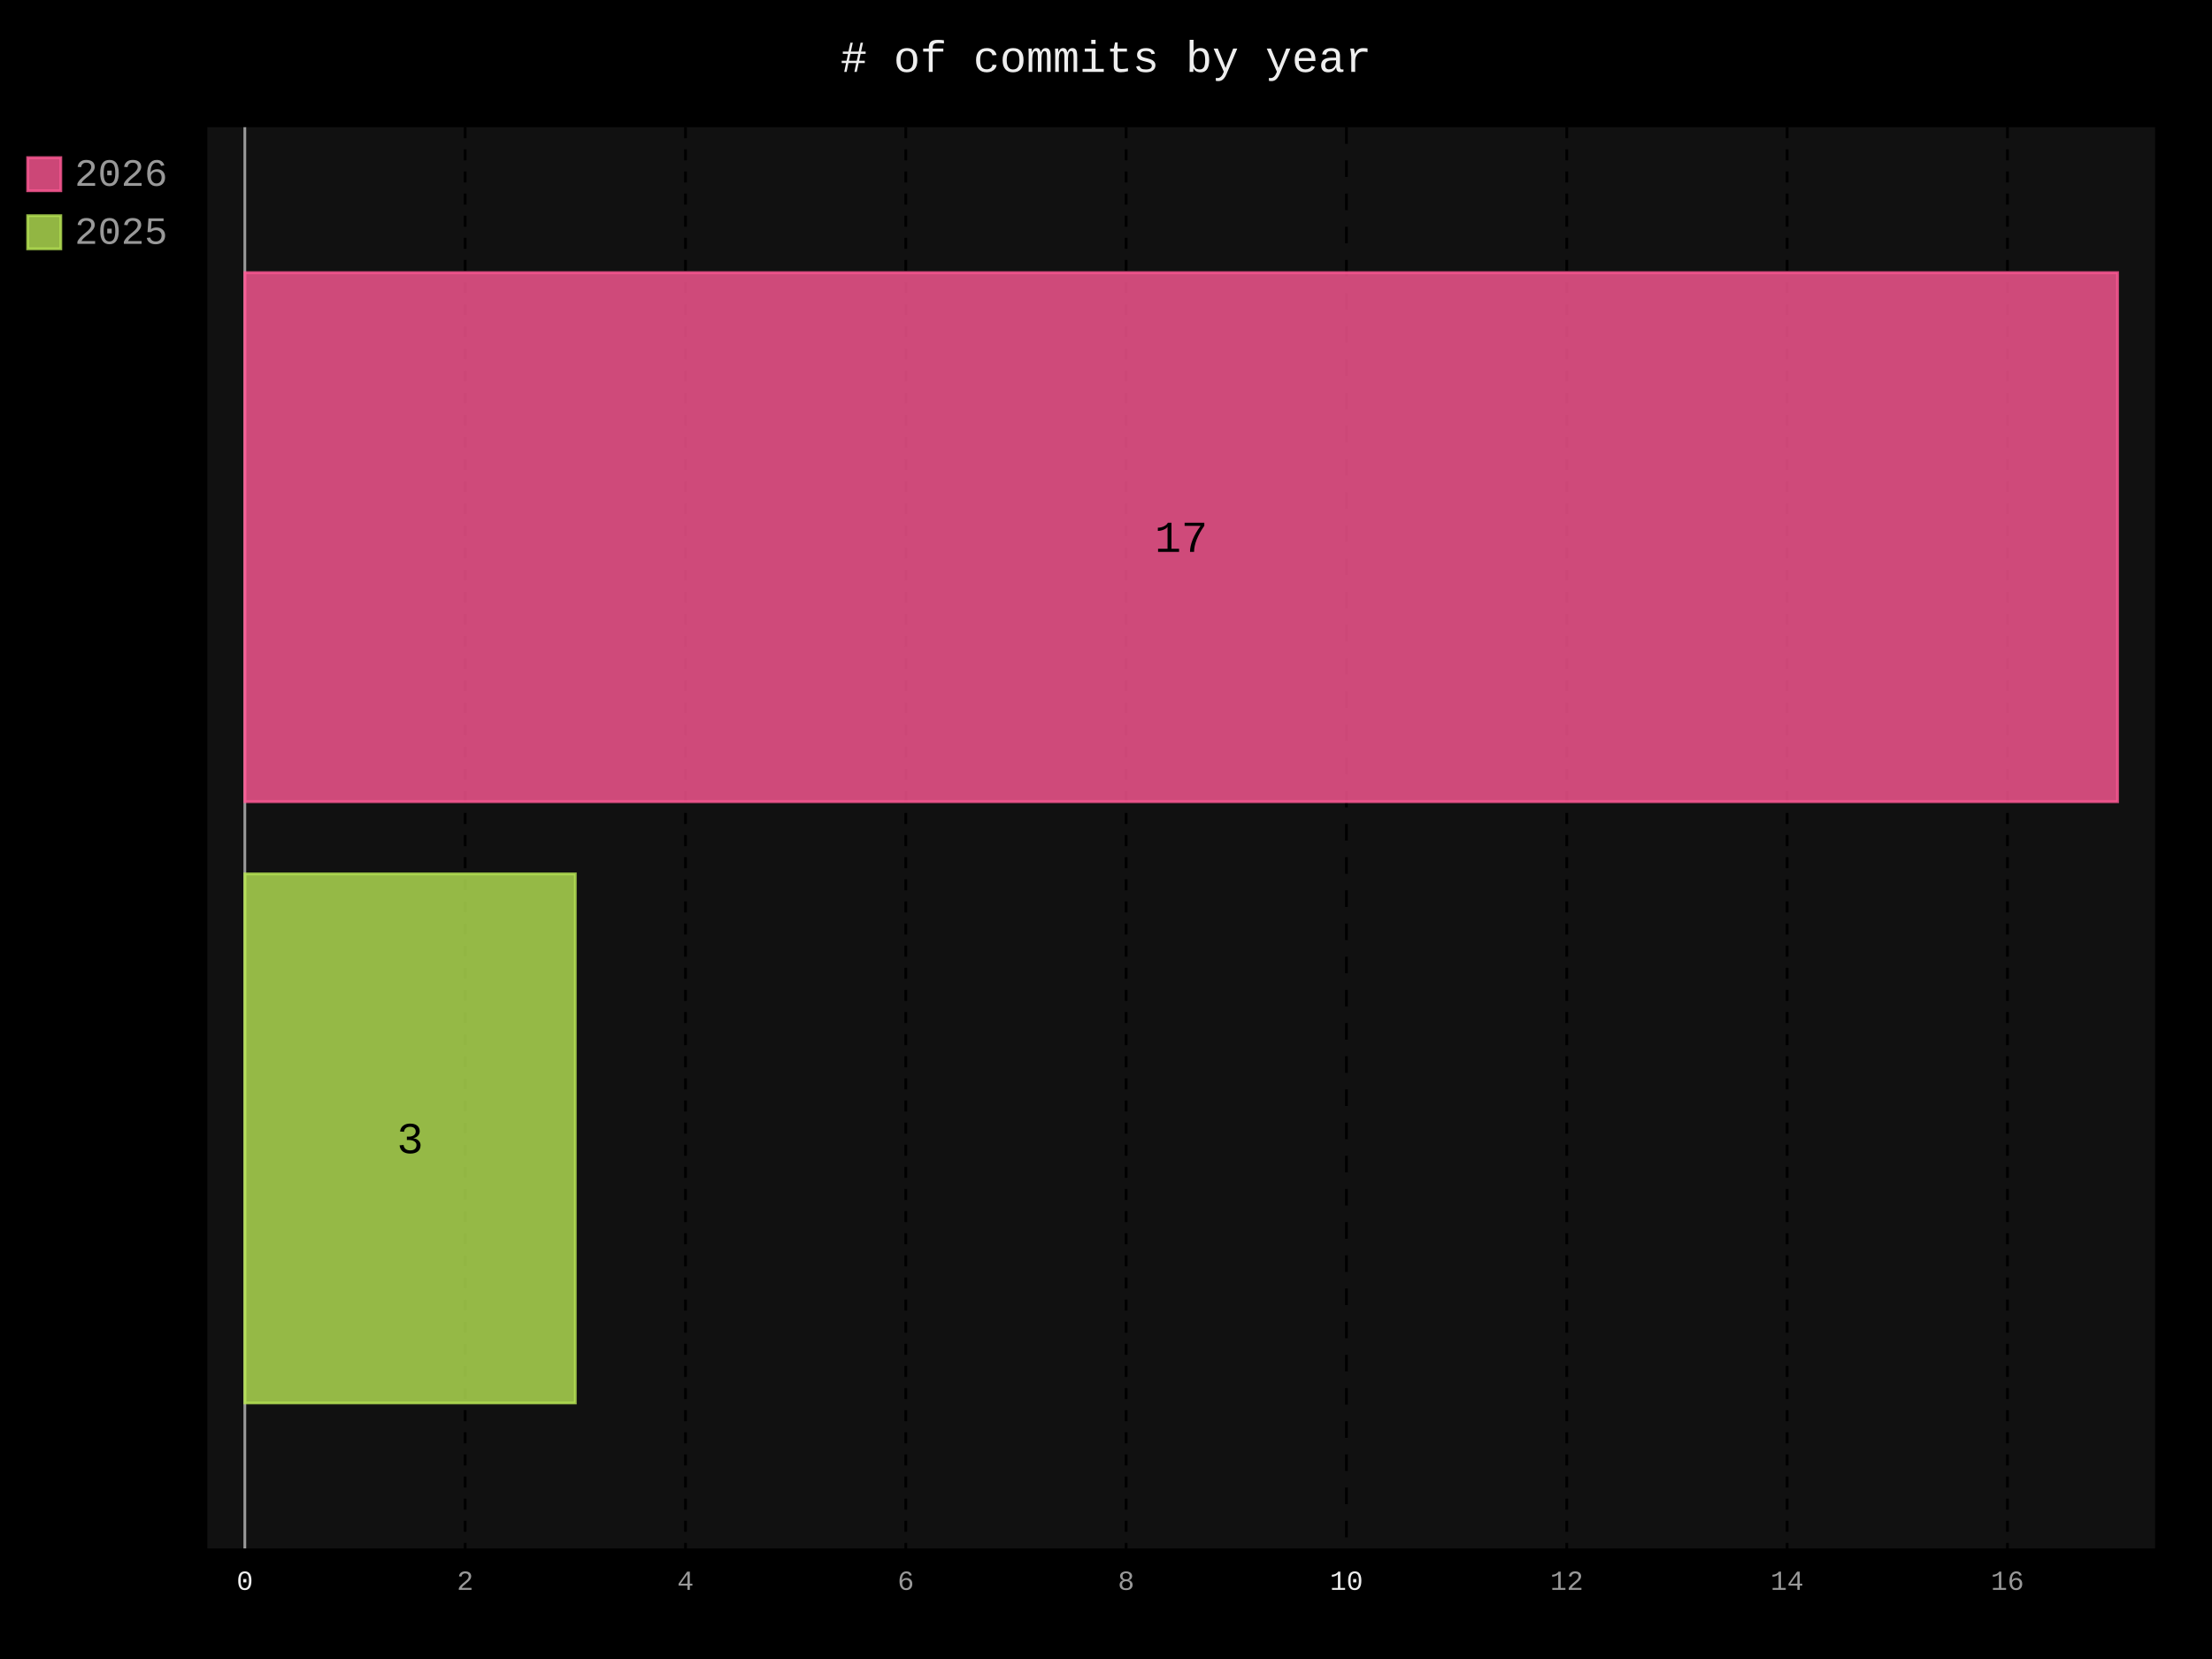
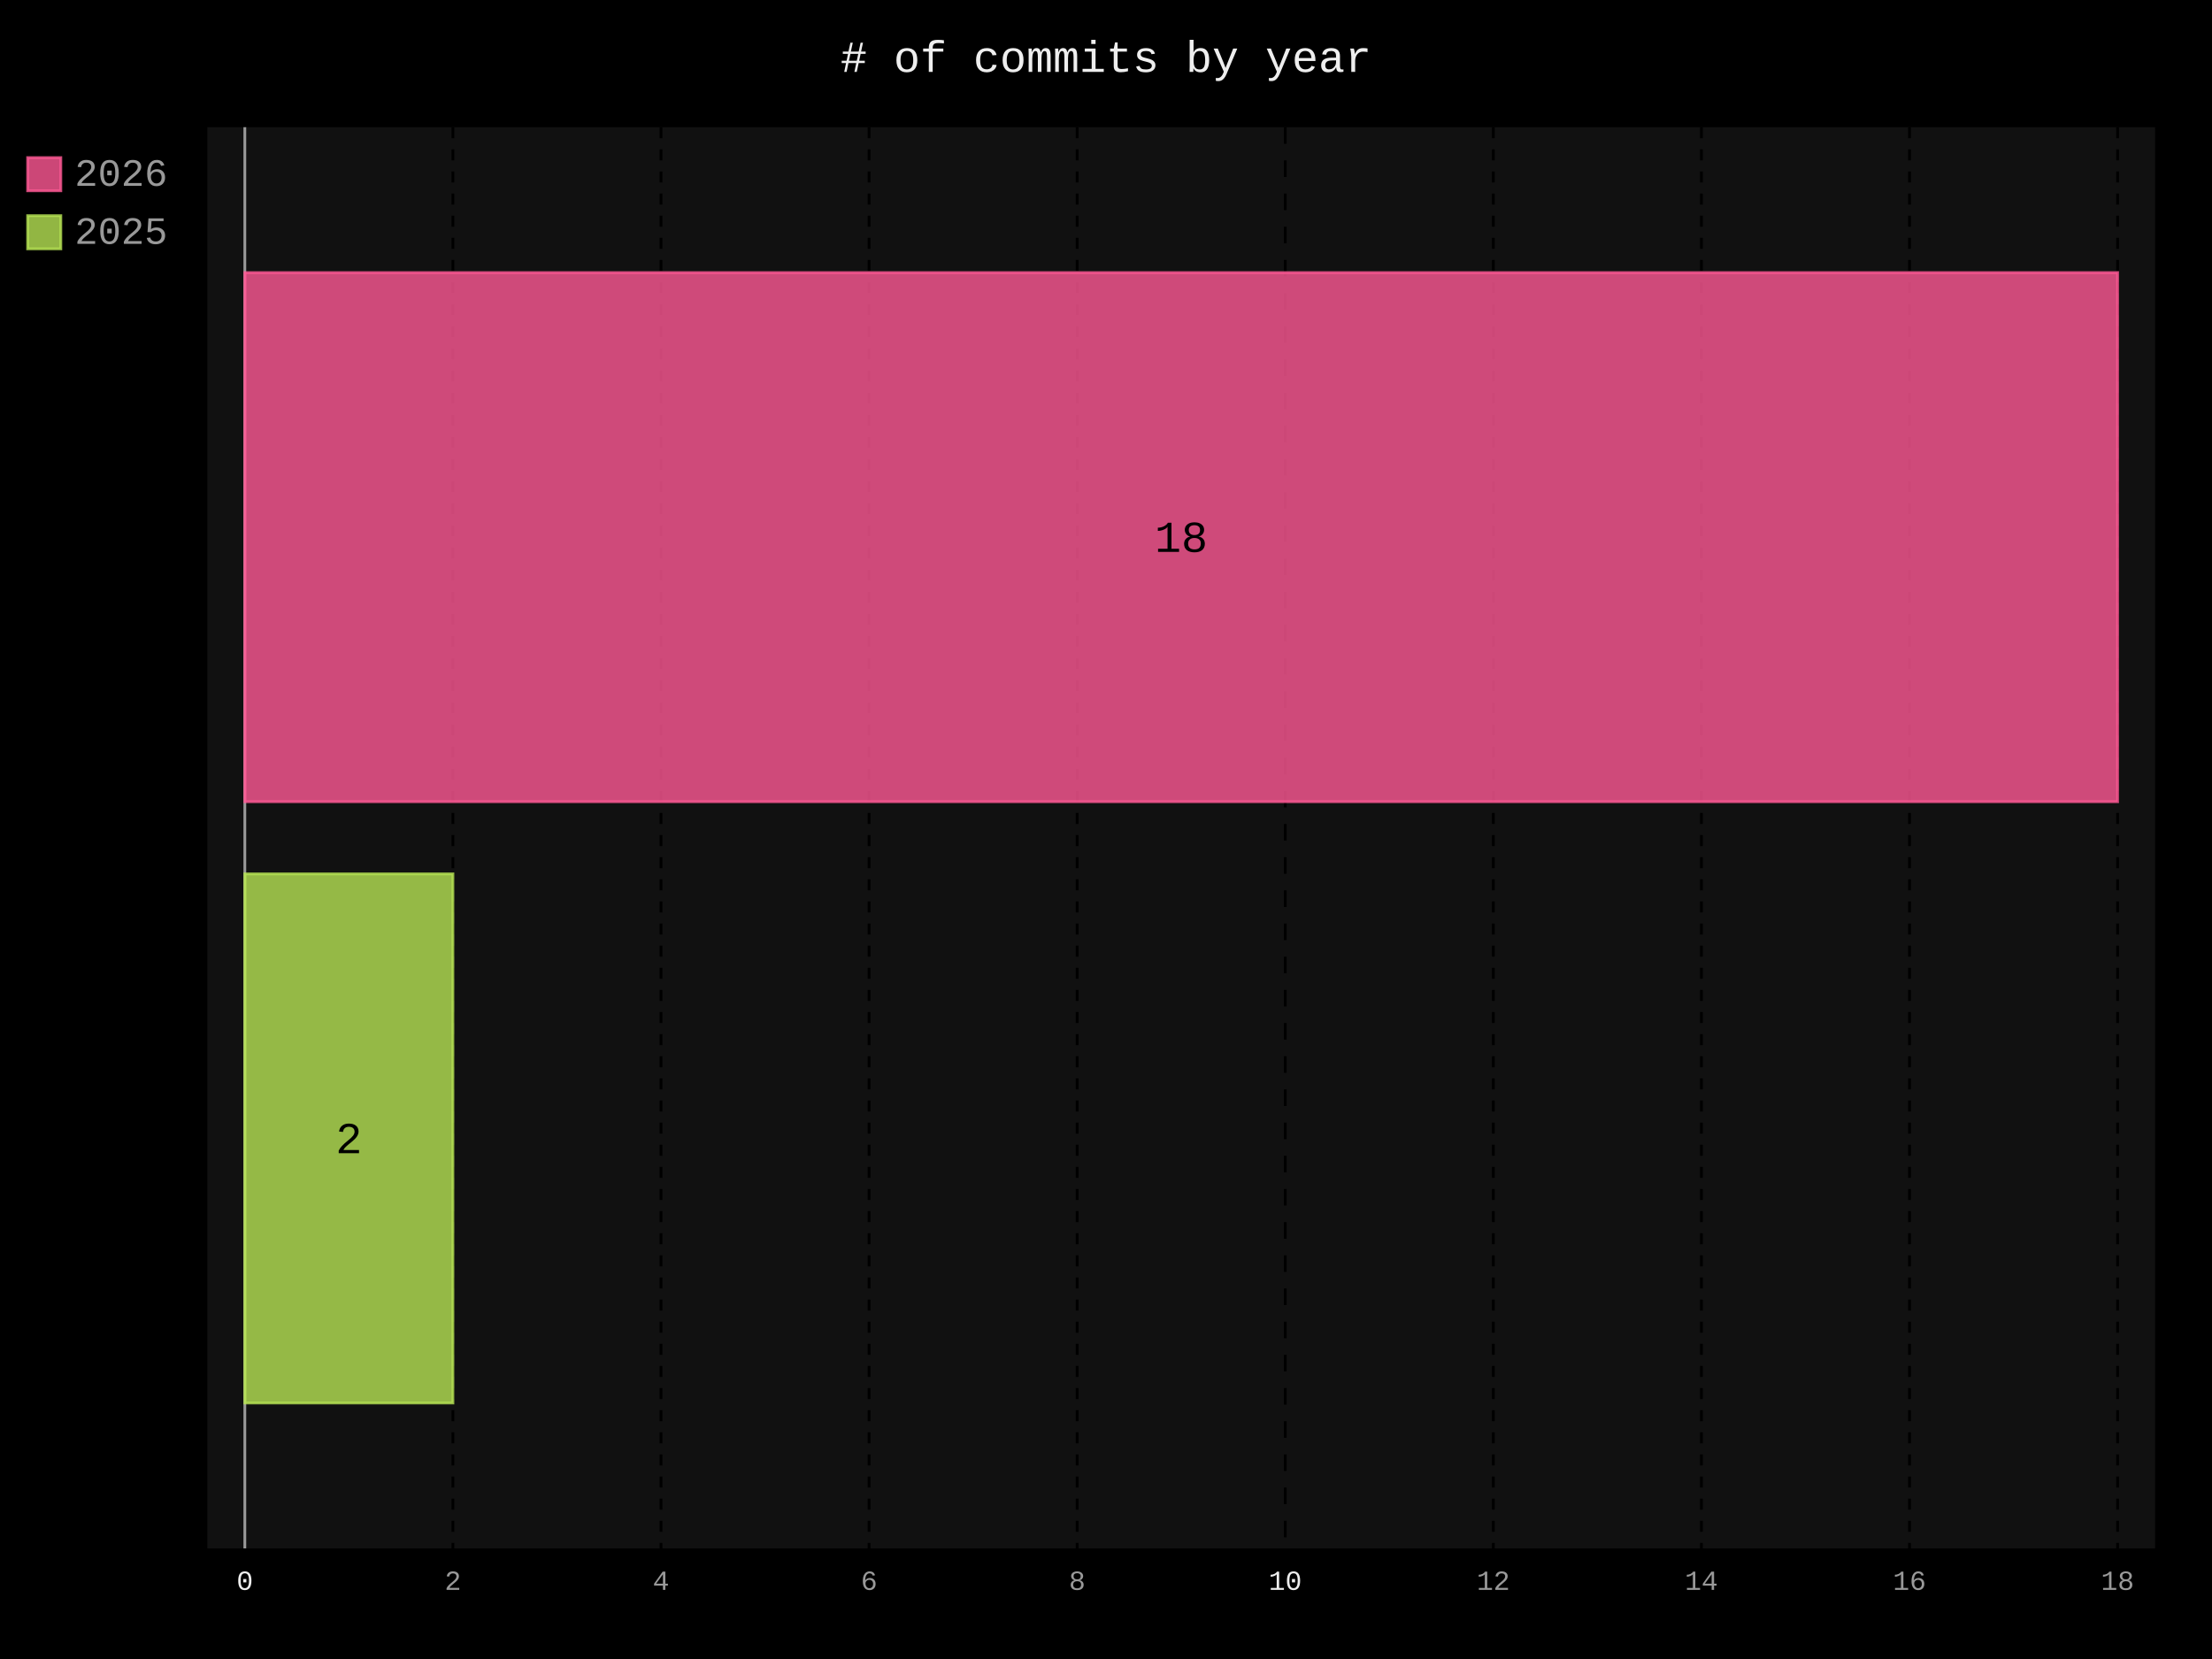
- <svg xmlns="http://www.w3.org/2000/svg" id="chart-8618d6d9-03af-430a-8c9f-53880d5b9604" class="pygal-chart" viewBox="0 0 800 600">
+ <svg xmlns="http://www.w3.org/2000/svg" id="chart-3acf0cd7-fd05-4077-9682-4863151da76e" class="pygal-chart" viewBox="0 0 800 600">
  <defs>
-     <style type="text/css">#chart-8618d6d9-03af-430a-8c9f-53880d5b9604{-webkit-user-select:none;-webkit-font-smoothing:antialiased;font-family:Consolas,"Liberation Mono",Menlo,Courier,monospace}#chart-8618d6d9-03af-430a-8c9f-53880d5b9604 .title{font-family:Consolas,"Liberation Mono",Menlo,Courier,monospace;font-size:16px}#chart-8618d6d9-03af-430a-8c9f-53880d5b9604 .legends .legend text{font-family:Consolas,"Liberation Mono",Menlo,Courier,monospace;font-size:14px}#chart-8618d6d9-03af-430a-8c9f-53880d5b9604 .axis text{font-family:Consolas,"Liberation Mono",Menlo,Courier,monospace;font-size:10px}#chart-8618d6d9-03af-430a-8c9f-53880d5b9604 .axis text.major{font-family:Consolas,"Liberation Mono",Menlo,Courier,monospace;font-size:10px}#chart-8618d6d9-03af-430a-8c9f-53880d5b9604 .text-overlay text.value{font-family:Consolas,"Liberation Mono",Menlo,Courier,monospace;font-size:16px}#chart-8618d6d9-03af-430a-8c9f-53880d5b9604 .text-overlay text.label{font-family:Consolas,"Liberation Mono",Menlo,Courier,monospace;font-size:10px}#chart-8618d6d9-03af-430a-8c9f-53880d5b9604 .tooltip{font-family:Consolas,"Liberation Mono",Menlo,Courier,monospace;font-size:14px}#chart-8618d6d9-03af-430a-8c9f-53880d5b9604 text.no_data{font-family:Consolas,"Liberation Mono",Menlo,Courier,monospace;font-size:64px}
- #chart-8618d6d9-03af-430a-8c9f-53880d5b9604{background-color:black}#chart-8618d6d9-03af-430a-8c9f-53880d5b9604 path,#chart-8618d6d9-03af-430a-8c9f-53880d5b9604 line,#chart-8618d6d9-03af-430a-8c9f-53880d5b9604 rect,#chart-8618d6d9-03af-430a-8c9f-53880d5b9604 circle{-webkit-transition:250ms;-moz-transition:250ms;transition:250ms}#chart-8618d6d9-03af-430a-8c9f-53880d5b9604 .graph &gt; .background{fill:black}#chart-8618d6d9-03af-430a-8c9f-53880d5b9604 .plot &gt; .background{fill:#111}#chart-8618d6d9-03af-430a-8c9f-53880d5b9604 .graph{fill:#999}#chart-8618d6d9-03af-430a-8c9f-53880d5b9604 text.no_data{fill:#eee}#chart-8618d6d9-03af-430a-8c9f-53880d5b9604 .title{fill:#eee}#chart-8618d6d9-03af-430a-8c9f-53880d5b9604 .legends .legend text{fill:#999}#chart-8618d6d9-03af-430a-8c9f-53880d5b9604 .legends .legend:hover text{fill:#eee}#chart-8618d6d9-03af-430a-8c9f-53880d5b9604 .axis .line{stroke:#eee}#chart-8618d6d9-03af-430a-8c9f-53880d5b9604 .axis .guide.line{stroke:#555}#chart-8618d6d9-03af-430a-8c9f-53880d5b9604 .axis .major.line{stroke:#999}#chart-8618d6d9-03af-430a-8c9f-53880d5b9604 .axis text.major{fill:#eee}#chart-8618d6d9-03af-430a-8c9f-53880d5b9604 .axis.y .guides:hover .guide.line,#chart-8618d6d9-03af-430a-8c9f-53880d5b9604 .line-graph .axis.x .guides:hover .guide.line,#chart-8618d6d9-03af-430a-8c9f-53880d5b9604 .stackedline-graph .axis.x .guides:hover .guide.line,#chart-8618d6d9-03af-430a-8c9f-53880d5b9604 .xy-graph .axis.x .guides:hover .guide.line{stroke:#eee}#chart-8618d6d9-03af-430a-8c9f-53880d5b9604 .axis .guides:hover text{fill:#eee}#chart-8618d6d9-03af-430a-8c9f-53880d5b9604 .reactive{fill-opacity:.8;stroke-opacity:.8;stroke-width:1}#chart-8618d6d9-03af-430a-8c9f-53880d5b9604 .ci{stroke:#999}#chart-8618d6d9-03af-430a-8c9f-53880d5b9604 .reactive.active,#chart-8618d6d9-03af-430a-8c9f-53880d5b9604 .active .reactive{fill-opacity:.4;stroke-opacity:.9;stroke-width:4}#chart-8618d6d9-03af-430a-8c9f-53880d5b9604 .ci .reactive.active{stroke-width:1.5}#chart-8618d6d9-03af-430a-8c9f-53880d5b9604 .series text{fill:#eee}#chart-8618d6d9-03af-430a-8c9f-53880d5b9604 .tooltip rect{fill:#111;stroke:#eee;-webkit-transition:opacity 250ms;-moz-transition:opacity 250ms;transition:opacity 250ms}#chart-8618d6d9-03af-430a-8c9f-53880d5b9604 .tooltip .label{fill:#999}#chart-8618d6d9-03af-430a-8c9f-53880d5b9604 .tooltip .label{fill:#999}#chart-8618d6d9-03af-430a-8c9f-53880d5b9604 .tooltip .legend{font-size:.8em;fill:#555}#chart-8618d6d9-03af-430a-8c9f-53880d5b9604 .tooltip .x_label{font-size:.6em;fill:#eee}#chart-8618d6d9-03af-430a-8c9f-53880d5b9604 .tooltip .xlink{font-size:.5em;text-decoration:underline}#chart-8618d6d9-03af-430a-8c9f-53880d5b9604 .tooltip .value{font-size:1.5em}#chart-8618d6d9-03af-430a-8c9f-53880d5b9604 .bound{font-size:.5em}#chart-8618d6d9-03af-430a-8c9f-53880d5b9604 .max-value{font-size:.75em;fill:#555}#chart-8618d6d9-03af-430a-8c9f-53880d5b9604 .map-element{fill:#111;stroke:#555 !important}#chart-8618d6d9-03af-430a-8c9f-53880d5b9604 .map-element .reactive{fill-opacity:inherit;stroke-opacity:inherit}#chart-8618d6d9-03af-430a-8c9f-53880d5b9604 .color-0,#chart-8618d6d9-03af-430a-8c9f-53880d5b9604 .color-0 a:visited{stroke:#ff5995;fill:#ff5995}#chart-8618d6d9-03af-430a-8c9f-53880d5b9604 .color-1,#chart-8618d6d9-03af-430a-8c9f-53880d5b9604 .color-1 a:visited{stroke:#b6e354;fill:#b6e354}#chart-8618d6d9-03af-430a-8c9f-53880d5b9604 .text-overlay .color-0 text{fill:black}#chart-8618d6d9-03af-430a-8c9f-53880d5b9604 .text-overlay .color-1 text{fill:black}
- #chart-8618d6d9-03af-430a-8c9f-53880d5b9604 text.no_data{text-anchor:middle}#chart-8618d6d9-03af-430a-8c9f-53880d5b9604 .guide.line{fill:none}#chart-8618d6d9-03af-430a-8c9f-53880d5b9604 .centered{text-anchor:middle}#chart-8618d6d9-03af-430a-8c9f-53880d5b9604 .title{text-anchor:middle}#chart-8618d6d9-03af-430a-8c9f-53880d5b9604 .legends .legend text{fill-opacity:1}#chart-8618d6d9-03af-430a-8c9f-53880d5b9604 .axis.x text{text-anchor:middle}#chart-8618d6d9-03af-430a-8c9f-53880d5b9604 .axis.x:not(.web) text[transform]{text-anchor:start}#chart-8618d6d9-03af-430a-8c9f-53880d5b9604 .axis.x:not(.web) text[transform].backwards{text-anchor:end}#chart-8618d6d9-03af-430a-8c9f-53880d5b9604 .axis.y text{text-anchor:end}#chart-8618d6d9-03af-430a-8c9f-53880d5b9604 .axis.y text[transform].backwards{text-anchor:start}#chart-8618d6d9-03af-430a-8c9f-53880d5b9604 .axis.y2 text{text-anchor:start}#chart-8618d6d9-03af-430a-8c9f-53880d5b9604 .axis.y2 text[transform].backwards{text-anchor:end}#chart-8618d6d9-03af-430a-8c9f-53880d5b9604 .axis .guide.line{stroke-dasharray:4,4;stroke:black}#chart-8618d6d9-03af-430a-8c9f-53880d5b9604 .axis .major.guide.line{stroke-dasharray:6,6;stroke:black}#chart-8618d6d9-03af-430a-8c9f-53880d5b9604 .horizontal .axis.y .guide.line,#chart-8618d6d9-03af-430a-8c9f-53880d5b9604 .horizontal .axis.y2 .guide.line,#chart-8618d6d9-03af-430a-8c9f-53880d5b9604 .vertical .axis.x .guide.line{opacity:0}#chart-8618d6d9-03af-430a-8c9f-53880d5b9604 .horizontal .axis.always_show .guide.line,#chart-8618d6d9-03af-430a-8c9f-53880d5b9604 .vertical .axis.always_show .guide.line{opacity:1 !important}#chart-8618d6d9-03af-430a-8c9f-53880d5b9604 .axis.y .guides:hover .guide.line,#chart-8618d6d9-03af-430a-8c9f-53880d5b9604 .axis.y2 .guides:hover .guide.line,#chart-8618d6d9-03af-430a-8c9f-53880d5b9604 .axis.x .guides:hover .guide.line{opacity:1}#chart-8618d6d9-03af-430a-8c9f-53880d5b9604 .axis .guides:hover text{opacity:1}#chart-8618d6d9-03af-430a-8c9f-53880d5b9604 .nofill{fill:none}#chart-8618d6d9-03af-430a-8c9f-53880d5b9604 .subtle-fill{fill-opacity:.2}#chart-8618d6d9-03af-430a-8c9f-53880d5b9604 .dot{stroke-width:1px;fill-opacity:1;stroke-opacity:1}#chart-8618d6d9-03af-430a-8c9f-53880d5b9604 .dot.active{stroke-width:5px}#chart-8618d6d9-03af-430a-8c9f-53880d5b9604 .dot.negative{fill:transparent}#chart-8618d6d9-03af-430a-8c9f-53880d5b9604 text,#chart-8618d6d9-03af-430a-8c9f-53880d5b9604 tspan{stroke:none !important}#chart-8618d6d9-03af-430a-8c9f-53880d5b9604 .series text.active{opacity:1}#chart-8618d6d9-03af-430a-8c9f-53880d5b9604 .tooltip rect{fill-opacity:.95;stroke-width:.5}#chart-8618d6d9-03af-430a-8c9f-53880d5b9604 .tooltip text{fill-opacity:1}#chart-8618d6d9-03af-430a-8c9f-53880d5b9604 .showable{visibility:hidden}#chart-8618d6d9-03af-430a-8c9f-53880d5b9604 .showable.shown{visibility:visible}#chart-8618d6d9-03af-430a-8c9f-53880d5b9604 .gauge-background{fill:rgba(229,229,229,1);stroke:none}#chart-8618d6d9-03af-430a-8c9f-53880d5b9604 .bg-lines{stroke:black;stroke-width:2px}</style>
+     <style type="text/css">#chart-3acf0cd7-fd05-4077-9682-4863151da76e{-webkit-user-select:none;-webkit-font-smoothing:antialiased;font-family:Consolas,"Liberation Mono",Menlo,Courier,monospace}#chart-3acf0cd7-fd05-4077-9682-4863151da76e .title{font-family:Consolas,"Liberation Mono",Menlo,Courier,monospace;font-size:16px}#chart-3acf0cd7-fd05-4077-9682-4863151da76e .legends .legend text{font-family:Consolas,"Liberation Mono",Menlo,Courier,monospace;font-size:14px}#chart-3acf0cd7-fd05-4077-9682-4863151da76e .axis text{font-family:Consolas,"Liberation Mono",Menlo,Courier,monospace;font-size:10px}#chart-3acf0cd7-fd05-4077-9682-4863151da76e .axis text.major{font-family:Consolas,"Liberation Mono",Menlo,Courier,monospace;font-size:10px}#chart-3acf0cd7-fd05-4077-9682-4863151da76e .text-overlay text.value{font-family:Consolas,"Liberation Mono",Menlo,Courier,monospace;font-size:16px}#chart-3acf0cd7-fd05-4077-9682-4863151da76e .text-overlay text.label{font-family:Consolas,"Liberation Mono",Menlo,Courier,monospace;font-size:10px}#chart-3acf0cd7-fd05-4077-9682-4863151da76e .tooltip{font-family:Consolas,"Liberation Mono",Menlo,Courier,monospace;font-size:14px}#chart-3acf0cd7-fd05-4077-9682-4863151da76e text.no_data{font-family:Consolas,"Liberation Mono",Menlo,Courier,monospace;font-size:64px}
+ #chart-3acf0cd7-fd05-4077-9682-4863151da76e{background-color:black}#chart-3acf0cd7-fd05-4077-9682-4863151da76e path,#chart-3acf0cd7-fd05-4077-9682-4863151da76e line,#chart-3acf0cd7-fd05-4077-9682-4863151da76e rect,#chart-3acf0cd7-fd05-4077-9682-4863151da76e circle{-webkit-transition:250ms;-moz-transition:250ms;transition:250ms}#chart-3acf0cd7-fd05-4077-9682-4863151da76e .graph &gt; .background{fill:black}#chart-3acf0cd7-fd05-4077-9682-4863151da76e .plot &gt; .background{fill:#111}#chart-3acf0cd7-fd05-4077-9682-4863151da76e .graph{fill:#999}#chart-3acf0cd7-fd05-4077-9682-4863151da76e text.no_data{fill:#eee}#chart-3acf0cd7-fd05-4077-9682-4863151da76e .title{fill:#eee}#chart-3acf0cd7-fd05-4077-9682-4863151da76e .legends .legend text{fill:#999}#chart-3acf0cd7-fd05-4077-9682-4863151da76e .legends .legend:hover text{fill:#eee}#chart-3acf0cd7-fd05-4077-9682-4863151da76e .axis .line{stroke:#eee}#chart-3acf0cd7-fd05-4077-9682-4863151da76e .axis .guide.line{stroke:#555}#chart-3acf0cd7-fd05-4077-9682-4863151da76e .axis .major.line{stroke:#999}#chart-3acf0cd7-fd05-4077-9682-4863151da76e .axis text.major{fill:#eee}#chart-3acf0cd7-fd05-4077-9682-4863151da76e .axis.y .guides:hover .guide.line,#chart-3acf0cd7-fd05-4077-9682-4863151da76e .line-graph .axis.x .guides:hover .guide.line,#chart-3acf0cd7-fd05-4077-9682-4863151da76e .stackedline-graph .axis.x .guides:hover .guide.line,#chart-3acf0cd7-fd05-4077-9682-4863151da76e .xy-graph .axis.x .guides:hover .guide.line{stroke:#eee}#chart-3acf0cd7-fd05-4077-9682-4863151da76e .axis .guides:hover text{fill:#eee}#chart-3acf0cd7-fd05-4077-9682-4863151da76e .reactive{fill-opacity:.8;stroke-opacity:.8;stroke-width:1}#chart-3acf0cd7-fd05-4077-9682-4863151da76e .ci{stroke:#999}#chart-3acf0cd7-fd05-4077-9682-4863151da76e .reactive.active,#chart-3acf0cd7-fd05-4077-9682-4863151da76e .active .reactive{fill-opacity:.4;stroke-opacity:.9;stroke-width:4}#chart-3acf0cd7-fd05-4077-9682-4863151da76e .ci .reactive.active{stroke-width:1.5}#chart-3acf0cd7-fd05-4077-9682-4863151da76e .series text{fill:#eee}#chart-3acf0cd7-fd05-4077-9682-4863151da76e .tooltip rect{fill:#111;stroke:#eee;-webkit-transition:opacity 250ms;-moz-transition:opacity 250ms;transition:opacity 250ms}#chart-3acf0cd7-fd05-4077-9682-4863151da76e .tooltip .label{fill:#999}#chart-3acf0cd7-fd05-4077-9682-4863151da76e .tooltip .label{fill:#999}#chart-3acf0cd7-fd05-4077-9682-4863151da76e .tooltip .legend{font-size:.8em;fill:#555}#chart-3acf0cd7-fd05-4077-9682-4863151da76e .tooltip .x_label{font-size:.6em;fill:#eee}#chart-3acf0cd7-fd05-4077-9682-4863151da76e .tooltip .xlink{font-size:.5em;text-decoration:underline}#chart-3acf0cd7-fd05-4077-9682-4863151da76e .tooltip .value{font-size:1.5em}#chart-3acf0cd7-fd05-4077-9682-4863151da76e .bound{font-size:.5em}#chart-3acf0cd7-fd05-4077-9682-4863151da76e .max-value{font-size:.75em;fill:#555}#chart-3acf0cd7-fd05-4077-9682-4863151da76e .map-element{fill:#111;stroke:#555 !important}#chart-3acf0cd7-fd05-4077-9682-4863151da76e .map-element .reactive{fill-opacity:inherit;stroke-opacity:inherit}#chart-3acf0cd7-fd05-4077-9682-4863151da76e .color-0,#chart-3acf0cd7-fd05-4077-9682-4863151da76e .color-0 a:visited{stroke:#ff5995;fill:#ff5995}#chart-3acf0cd7-fd05-4077-9682-4863151da76e .color-1,#chart-3acf0cd7-fd05-4077-9682-4863151da76e .color-1 a:visited{stroke:#b6e354;fill:#b6e354}#chart-3acf0cd7-fd05-4077-9682-4863151da76e .text-overlay .color-0 text{fill:black}#chart-3acf0cd7-fd05-4077-9682-4863151da76e .text-overlay .color-1 text{fill:black}
+ #chart-3acf0cd7-fd05-4077-9682-4863151da76e text.no_data{text-anchor:middle}#chart-3acf0cd7-fd05-4077-9682-4863151da76e .guide.line{fill:none}#chart-3acf0cd7-fd05-4077-9682-4863151da76e .centered{text-anchor:middle}#chart-3acf0cd7-fd05-4077-9682-4863151da76e .title{text-anchor:middle}#chart-3acf0cd7-fd05-4077-9682-4863151da76e .legends .legend text{fill-opacity:1}#chart-3acf0cd7-fd05-4077-9682-4863151da76e .axis.x text{text-anchor:middle}#chart-3acf0cd7-fd05-4077-9682-4863151da76e .axis.x:not(.web) text[transform]{text-anchor:start}#chart-3acf0cd7-fd05-4077-9682-4863151da76e .axis.x:not(.web) text[transform].backwards{text-anchor:end}#chart-3acf0cd7-fd05-4077-9682-4863151da76e .axis.y text{text-anchor:end}#chart-3acf0cd7-fd05-4077-9682-4863151da76e .axis.y text[transform].backwards{text-anchor:start}#chart-3acf0cd7-fd05-4077-9682-4863151da76e .axis.y2 text{text-anchor:start}#chart-3acf0cd7-fd05-4077-9682-4863151da76e .axis.y2 text[transform].backwards{text-anchor:end}#chart-3acf0cd7-fd05-4077-9682-4863151da76e .axis .guide.line{stroke-dasharray:4,4;stroke:black}#chart-3acf0cd7-fd05-4077-9682-4863151da76e .axis .major.guide.line{stroke-dasharray:6,6;stroke:black}#chart-3acf0cd7-fd05-4077-9682-4863151da76e .horizontal .axis.y .guide.line,#chart-3acf0cd7-fd05-4077-9682-4863151da76e .horizontal .axis.y2 .guide.line,#chart-3acf0cd7-fd05-4077-9682-4863151da76e .vertical .axis.x .guide.line{opacity:0}#chart-3acf0cd7-fd05-4077-9682-4863151da76e .horizontal .axis.always_show .guide.line,#chart-3acf0cd7-fd05-4077-9682-4863151da76e .vertical .axis.always_show .guide.line{opacity:1 !important}#chart-3acf0cd7-fd05-4077-9682-4863151da76e .axis.y .guides:hover .guide.line,#chart-3acf0cd7-fd05-4077-9682-4863151da76e .axis.y2 .guides:hover .guide.line,#chart-3acf0cd7-fd05-4077-9682-4863151da76e .axis.x .guides:hover .guide.line{opacity:1}#chart-3acf0cd7-fd05-4077-9682-4863151da76e .axis .guides:hover text{opacity:1}#chart-3acf0cd7-fd05-4077-9682-4863151da76e .nofill{fill:none}#chart-3acf0cd7-fd05-4077-9682-4863151da76e .subtle-fill{fill-opacity:.2}#chart-3acf0cd7-fd05-4077-9682-4863151da76e .dot{stroke-width:1px;fill-opacity:1;stroke-opacity:1}#chart-3acf0cd7-fd05-4077-9682-4863151da76e .dot.active{stroke-width:5px}#chart-3acf0cd7-fd05-4077-9682-4863151da76e .dot.negative{fill:transparent}#chart-3acf0cd7-fd05-4077-9682-4863151da76e text,#chart-3acf0cd7-fd05-4077-9682-4863151da76e tspan{stroke:none !important}#chart-3acf0cd7-fd05-4077-9682-4863151da76e .series text.active{opacity:1}#chart-3acf0cd7-fd05-4077-9682-4863151da76e .tooltip rect{fill-opacity:.95;stroke-width:.5}#chart-3acf0cd7-fd05-4077-9682-4863151da76e .tooltip text{fill-opacity:1}#chart-3acf0cd7-fd05-4077-9682-4863151da76e .showable{visibility:hidden}#chart-3acf0cd7-fd05-4077-9682-4863151da76e .showable.shown{visibility:visible}#chart-3acf0cd7-fd05-4077-9682-4863151da76e .gauge-background{fill:rgba(229,229,229,1);stroke:none}#chart-3acf0cd7-fd05-4077-9682-4863151da76e .bg-lines{stroke:black;stroke-width:2px}</style>
  </defs>
  <g class="graph horizontalbar-graph horizontal">
    <rect x="0" y="0" width="800" height="600" class="background" />
    <g transform="translate(75, 46)" class="plot">
      <rect x="0" y="0" width="704.4" height="514" class="background" />
      <g class="axis x always_show">
        <g class="guides">
          <path d="M13.546 0 v514" class="axis major line" />
          <text x="13.546" y="529.0" class="major">0</text>
        </g>
        <g class="guides">
-           <path d="M93.229 0 v514" class="guide line" />
-           <text x="93.229" y="529.0" class="">2</text>
+           <path d="M88.803 0 v514" class="guide line" />
+           <text x="88.803" y="529.0" class="">2</text>
        </g>
        <g class="guides">
-           <path d="M172.913 0 v514" class="guide line" />
-           <text x="172.913" y="529.0" class="">4</text>
+           <path d="M164.059 0 v514" class="guide line" />
+           <text x="164.059" y="529.0" class="">4</text>
        </g>
        <g class="guides">
-           <path d="M252.596 0 v514" class="guide line" />
-           <text x="252.596" y="529.0" class="">6</text>
+           <path d="M239.315 0 v514" class="guide line" />
+           <text x="239.315" y="529.0" class="">6</text>
        </g>
        <g class="guides">
-           <path d="M332.279 0 v514" class="guide line" />
-           <text x="332.279" y="529.0" class="">8</text>
+           <path d="M314.572 0 v514" class="guide line" />
+           <text x="314.572" y="529.0" class="">8</text>
        </g>
        <g class="guides">
-           <path d="M411.962 0 v514" class="major guide line" />
-           <text x="411.962" y="529.0" class="major">10</text>
+           <path d="M389.828 0 v514" class="major guide line" />
+           <text x="389.828" y="529.0" class="major">10</text>
        </g>
        <g class="guides">
-           <path d="M491.646 0 v514" class="guide line" />
-           <text x="491.646" y="529.0" class="">12</text>
+           <path d="M465.085 0 v514" class="guide line" />
+           <text x="465.085" y="529.0" class="">12</text>
        </g>
        <g class="guides">
-           <path d="M571.329 0 v514" class="guide line" />
-           <text x="571.329" y="529.0" class="">14</text>
+           <path d="M540.341 0 v514" class="guide line" />
+           <text x="540.341" y="529.0" class="">14</text>
        </g>
        <g class="guides">
-           <path d="M651.012 0 v514" class="guide line" />
-           <text x="651.012" y="529.0" class="">16</text>
+           <path d="M615.597 0 v514" class="guide line" />
+           <text x="615.597" y="529.0" class="">16</text>
+         </g>
+         <g class="guides">
+           <path d="M690.854 0 v514" class="guide line" />
+           <text x="690.854" y="529.0" class="">18</text>
        </g>
      </g>
      <g class="series serie-1 color-1">
        <g class="bars">
          <g class="bar">
-             <rect x="13.546" y="270.048" rx="0" ry="0" width="119.525" height="191.366" class="rect reactive tooltip-trigger" />
+             <rect x="13.546" y="270.048" rx="0" ry="0" width="75.256" height="191.366" class="rect reactive tooltip-trigger" />
          </g>
        </g>
      </g>
      <g class="series serie-0 color-0">
        <g class="bars">
          <g class="bar">
            <rect x="13.546" y="52.586" rx="0" ry="0" width="677.308" height="191.366" class="rect reactive tooltip-trigger" />
          </g>
        </g>
      </g>
    </g>
    <g class="titles">
      <text x="400.0" y="26" class="title plot_title"># of commits by year</text>
    </g>
    <g transform="translate(75, 46)" class="plot overlay">
      <g class="series serie-1 color-1" />
      <g class="series serie-0 color-0" />
    </g>
    <g transform="translate(75, 46)" class="plot text-overlay">
      <g class="series serie-1 color-1">
-         <text text-anchor="middle" x="73.309" y="371.064" class="value">3</text>
+         <text text-anchor="middle" x="51.174" y="371.064" class="value">2</text>
      </g>
      <g class="series serie-0 color-0">
-         <text text-anchor="middle" x="352.2" y="153.603" class="value">17</text>
+         <text text-anchor="middle" x="352.2" y="153.603" class="value">18</text>
      </g>
    </g>
    <g transform="translate(75, 46)" class="plot tooltip-overlay">
      <g transform="translate(0 0)" style="opacity: 0" class="tooltip">
        <rect rx="0" ry="0" width="0" height="0" class="tooltip-box" />
        <g class="text" />
      </g>
    </g>
    <g transform="translate(10, 56)" class="legends">
      <g id="activate-serie-0" class="legend reactive activate-serie">
        <rect x="0.0" y="1.0" width="12" height="12" class="color-0 reactive" />
        <text x="17.0" y="11.2">2026</text>
      </g>
      <g id="activate-serie-1" class="legend reactive activate-serie">
        <rect x="0.0" y="22.0" width="12" height="12" class="color-1 reactive" />
        <text x="17.0" y="32.2">2025</text>
      </g>
    </g>
    <g transform="translate(790, 56)" class="legends" />
  </g>
</svg>
